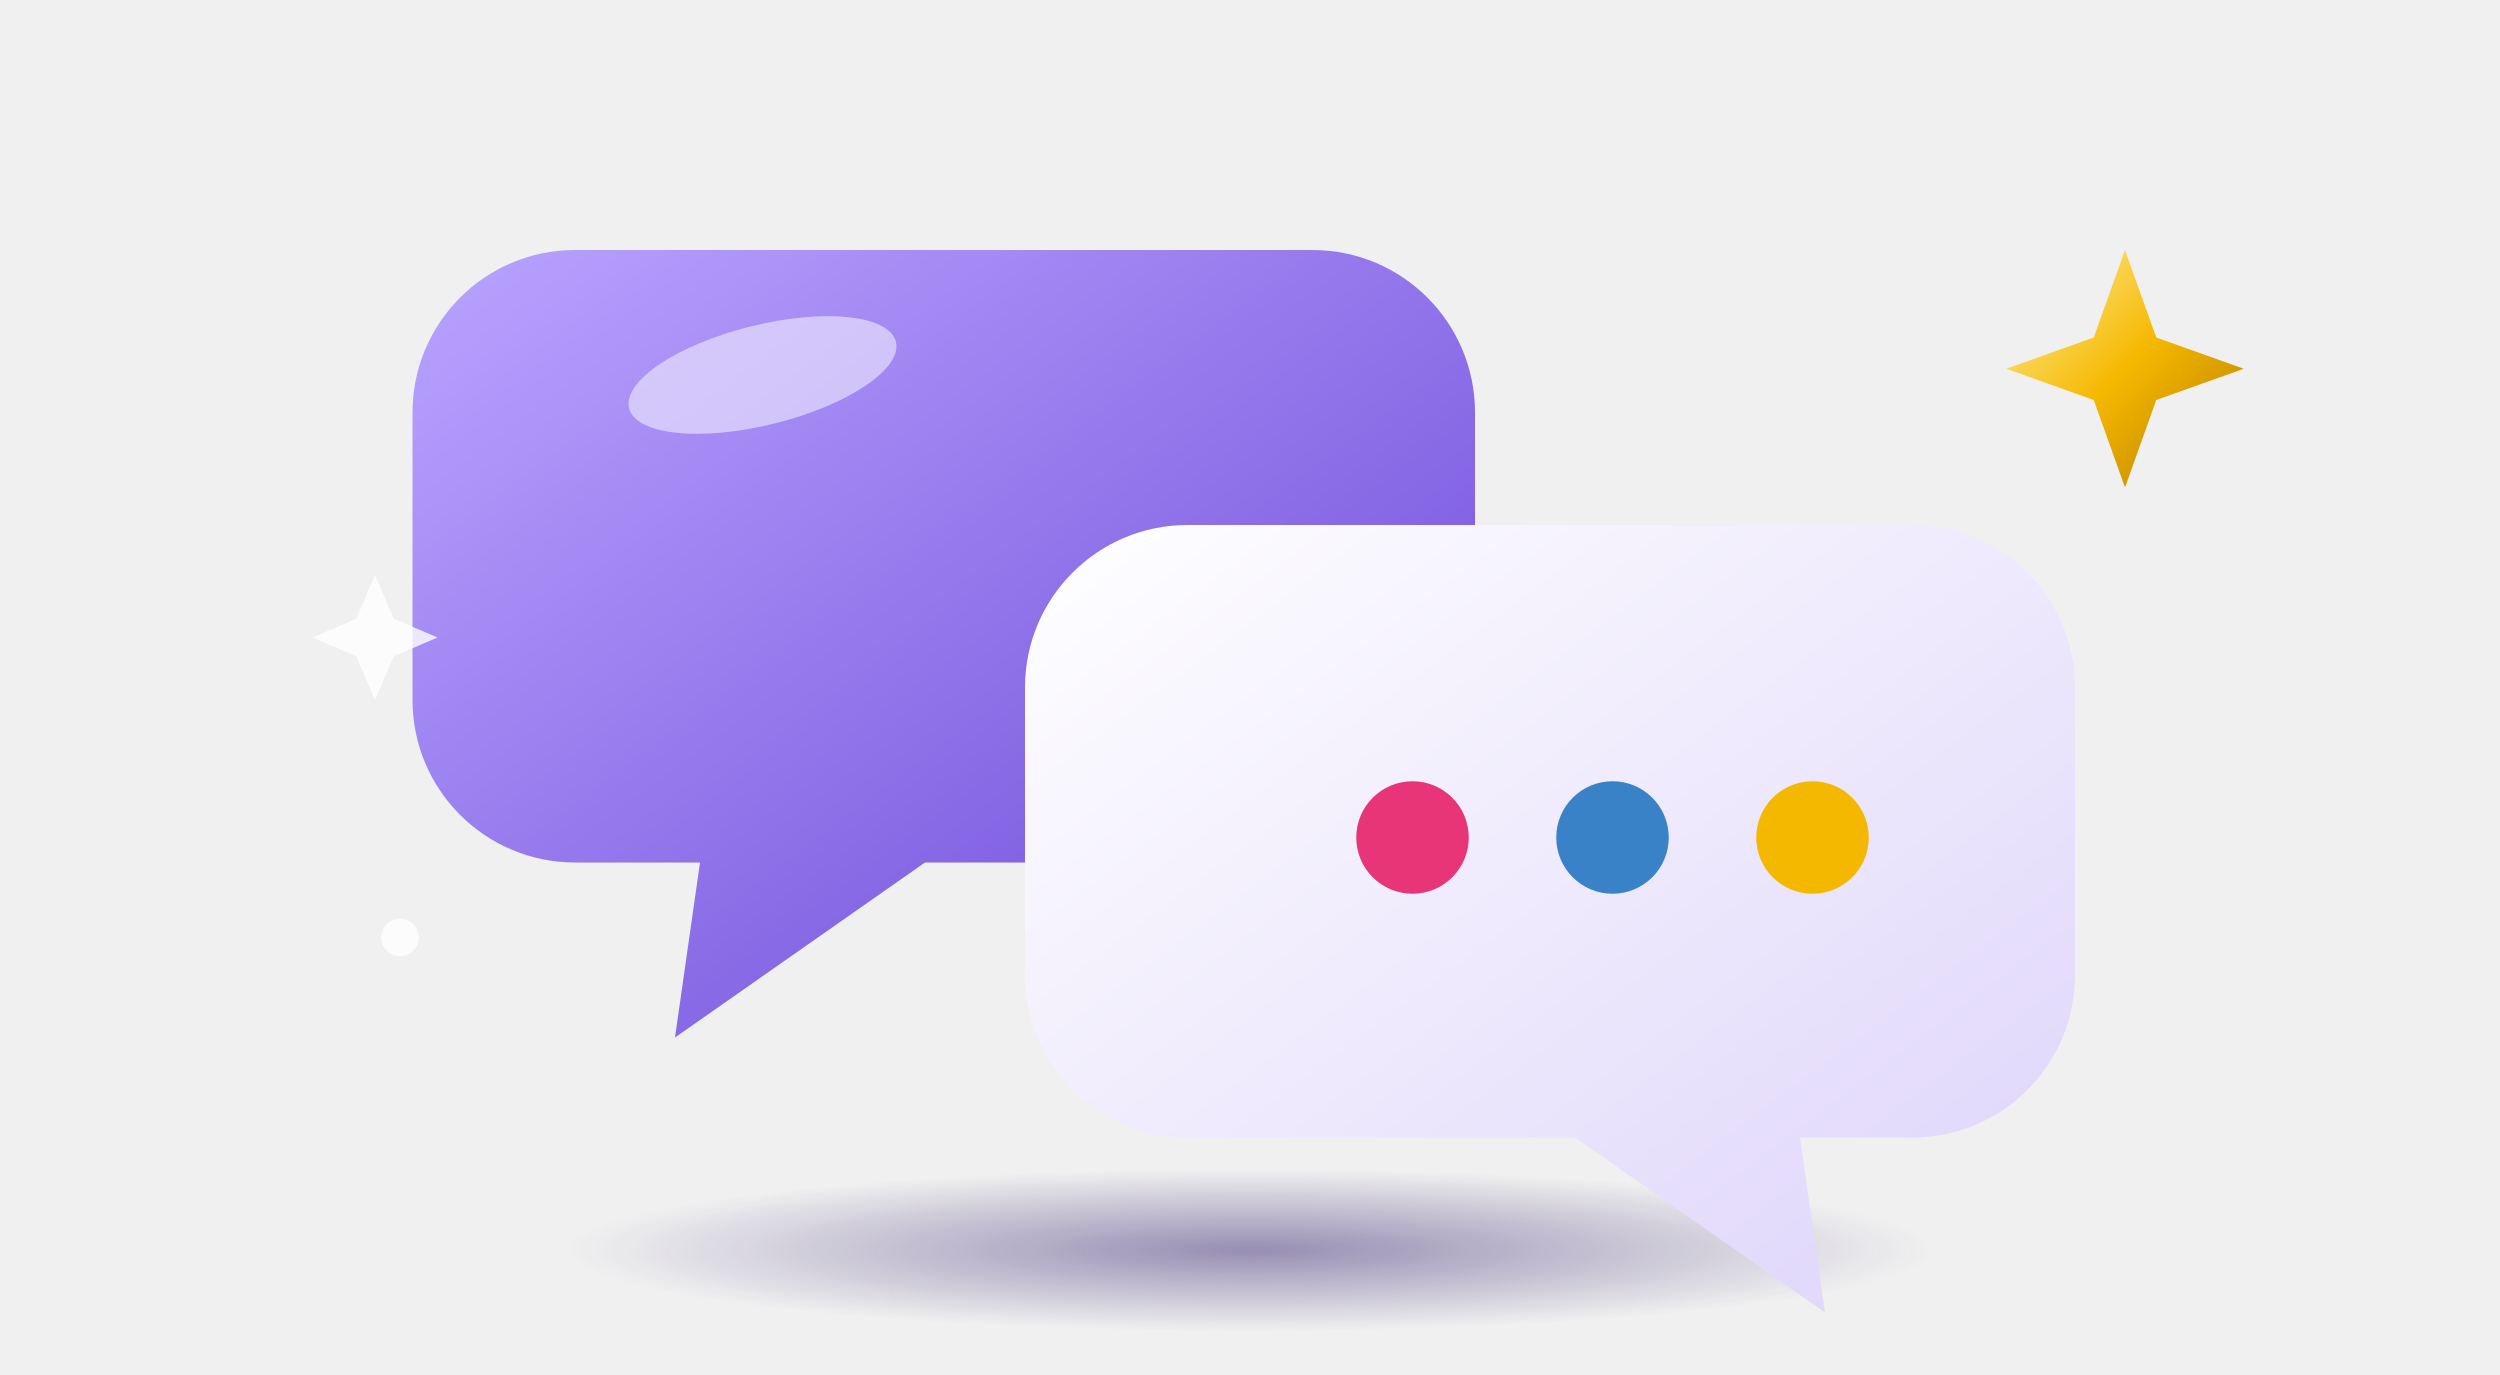
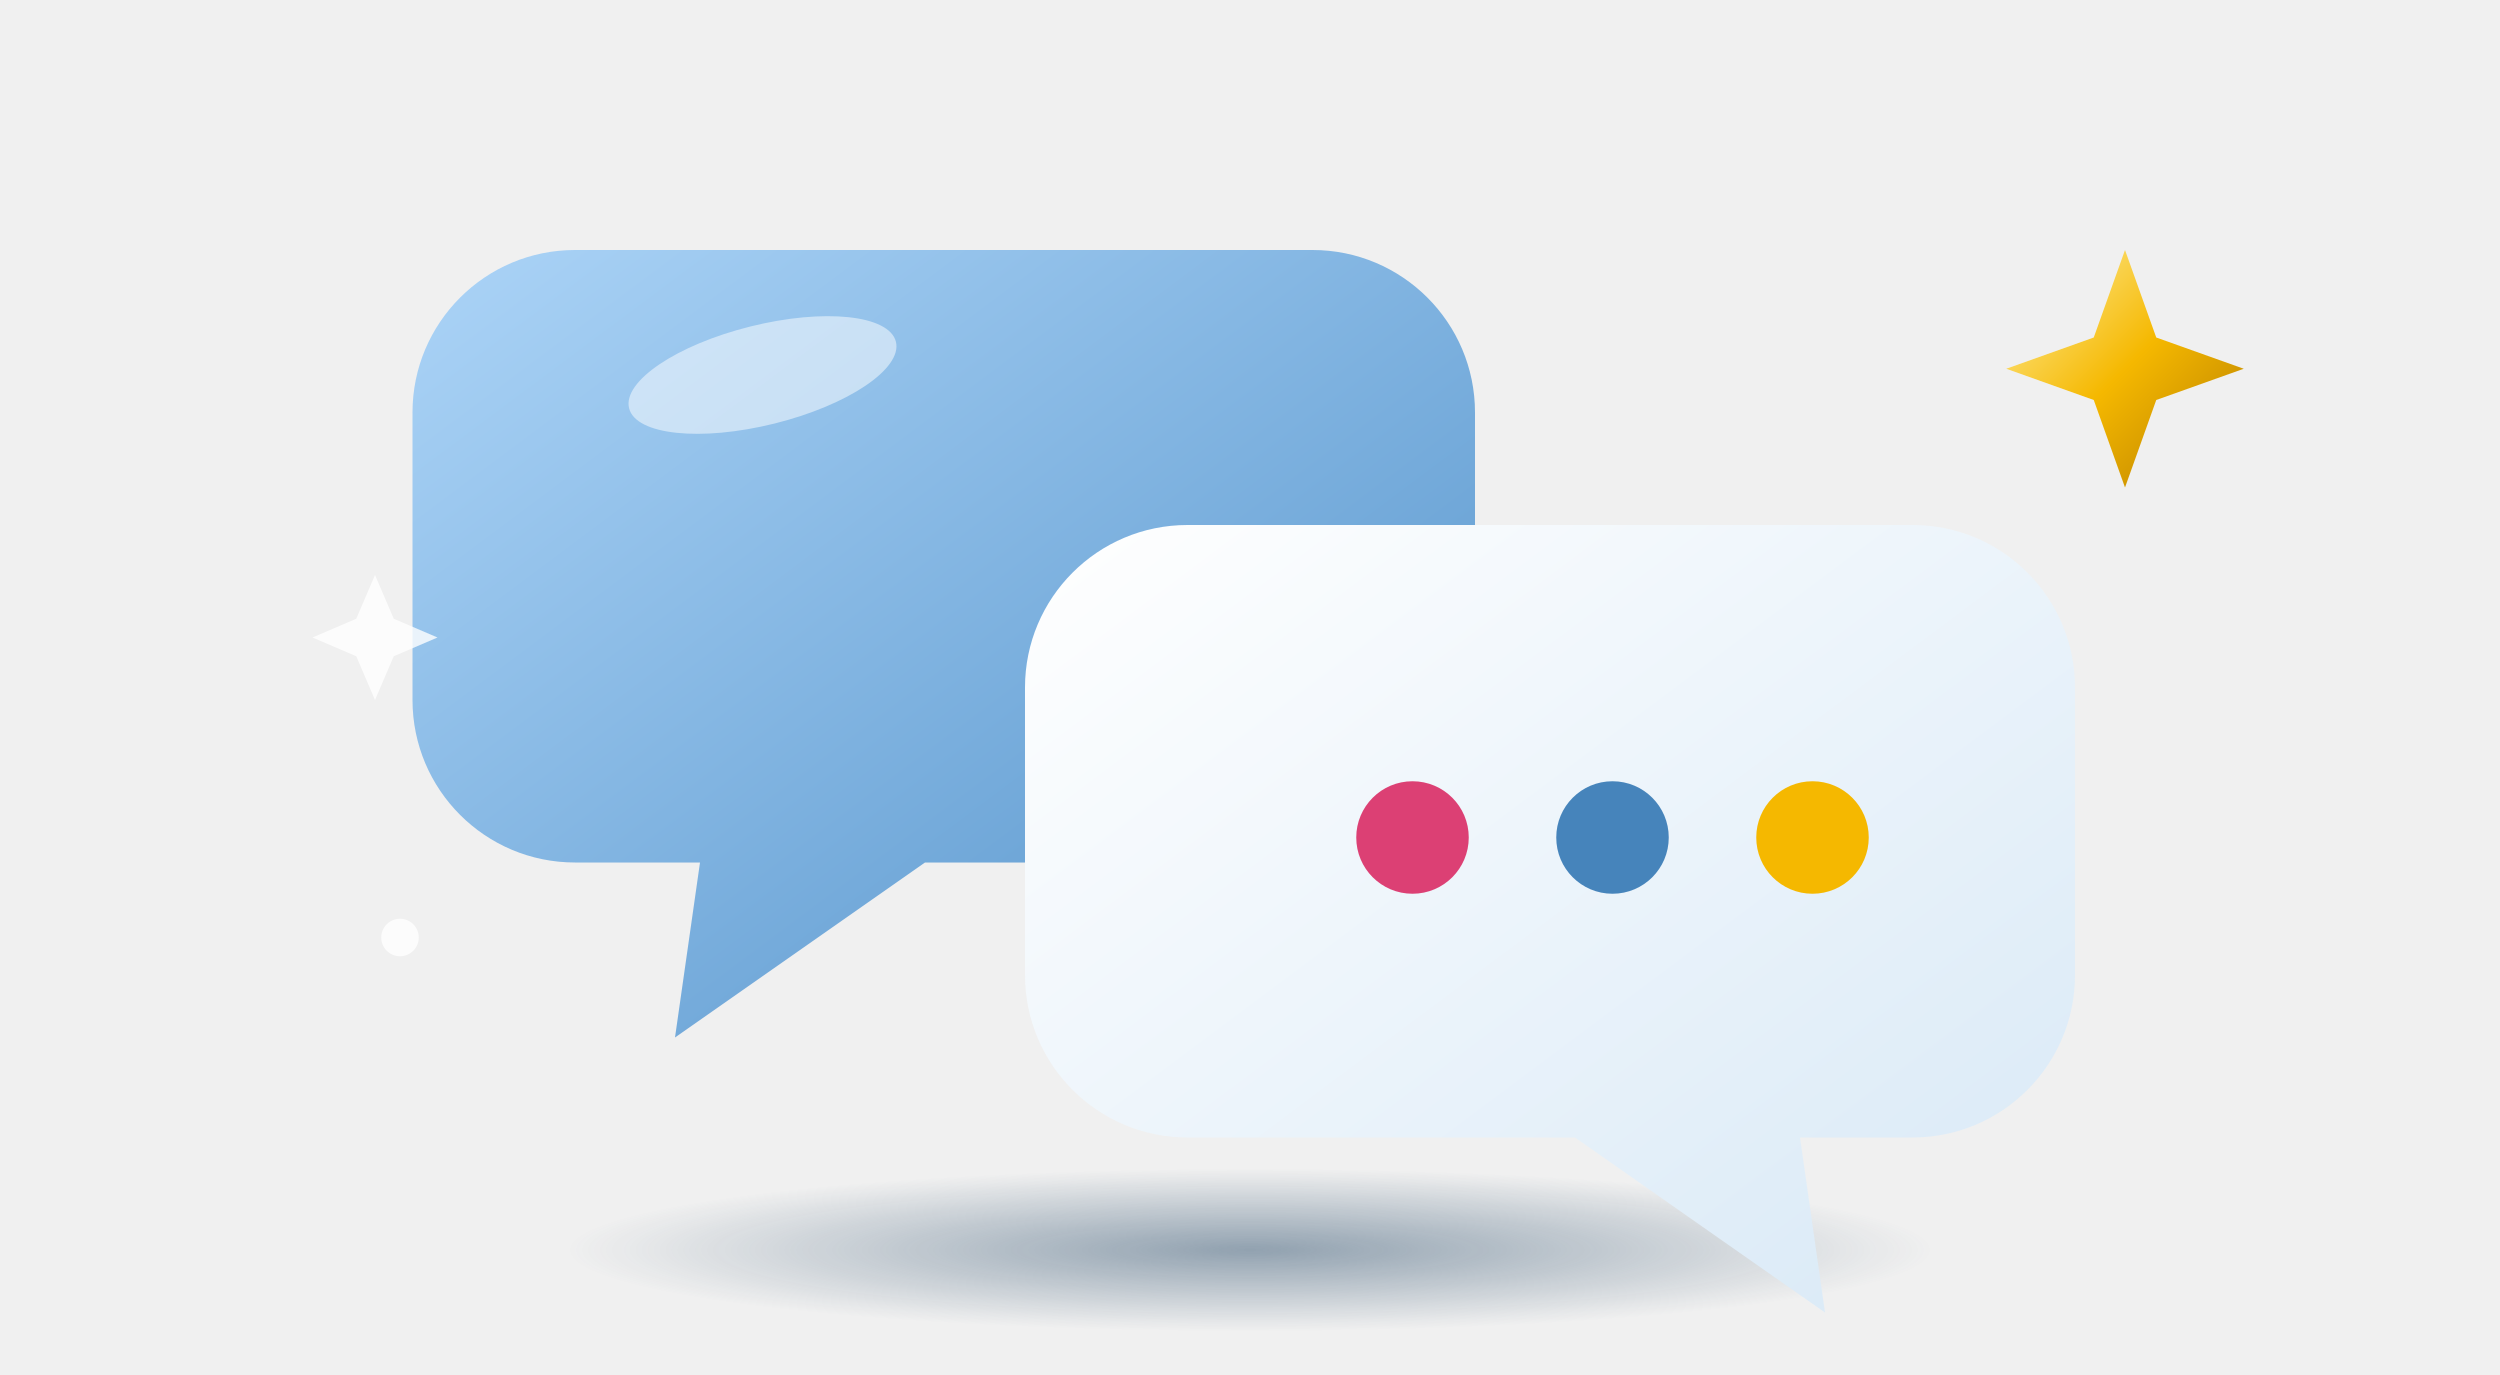
<svg xmlns="http://www.w3.org/2000/svg" viewBox="0 0 400 220" role="img" aria-hidden="true">
  <defs>
    <linearGradient id="b1" x1="0" y1="0" x2="1" y2="1">
-       <stop offset="0" stop-color="#B9A4FF" />
-       <stop offset="1" stop-color="#6A45D6" />
+       <stop offset="0" stop-color="#ACD4F7" />
+       <stop offset="1" stop-color="#5291C9" />
    </linearGradient>
    <linearGradient id="b2" x1="0" y1="0" x2="1" y2="1">
      <stop offset="0" stop-color="#FFFFFF" />
-       <stop offset="1" stop-color="#DDD3FA" />
+       <stop offset="1" stop-color="#D7E8F6" />
    </linearGradient>
    <radialGradient id="sh" cx=".5" cy=".5" r=".5">
-       <stop offset="0" stop-color="#2a1668" stop-opacity=".45" />
-       <stop offset="1" stop-color="#2a1668" stop-opacity="0" />
+       <stop offset="0" stop-color="#1D4161" stop-opacity=".45" />
+       <stop offset="1" stop-color="#1D4161" stop-opacity="0" />
    </radialGradient>
    <linearGradient id="gold" x1="0" y1="0" x2="1" y2="1">
      <stop offset="0" stop-color="#FFF1A8" />
      <stop offset=".5" stop-color="#F5B800" />
      <stop offset="1" stop-color="#B27A00" />
    </linearGradient>
  </defs>
  <ellipse cx="200" cy="200" rx="110" ry="13" fill="url(#sh)" />
  <path d="M92 40h118a26 26 0 0 1 26 26v46a26 26 0 0 1-26 26h-62l-40 28 4-28h-20a26 26 0 0 1-26-26V66a26 26 0 0 1 26-26z" fill="url(#b1)" />
  <path d="M190 84h116a26 26 0 0 1 26 26v46a26 26 0 0 1-26 26h-18l4 28-40-28h-62a26 26 0 0 1-26-26v-46a26 26 0 0 1 26-26z" fill="url(#b2)" />
  <g>
-     <circle cx="226" cy="134" r="9" fill="#E73578" />
-     <circle cx="258" cy="134" r="9" fill="#3982C8" />
+     <circle cx="226" cy="134" r="9" fill="#DC4074" />
+     <circle cx="258" cy="134" r="9" fill="#4684BB" />
    <circle cx="290" cy="134" r="9" fill="#F5B800" />
  </g>
  <ellipse cx="122" cy="60" rx="22" ry="8" fill="#fff" opacity=".5" transform="rotate(-14 122 60)" />
  <path d="M340 40l5 14 14 5-14 5-5 14-5-14-14-5 14-5z" fill="url(#gold)" />
  <g fill="#fff">
    <circle cx="64" cy="150" r="3" opacity=".8" />
    <path d="M60 92l3 7 7 3-7 3-3 7-3-7-7-3 7-3z" opacity=".8" />
  </g>
</svg>
